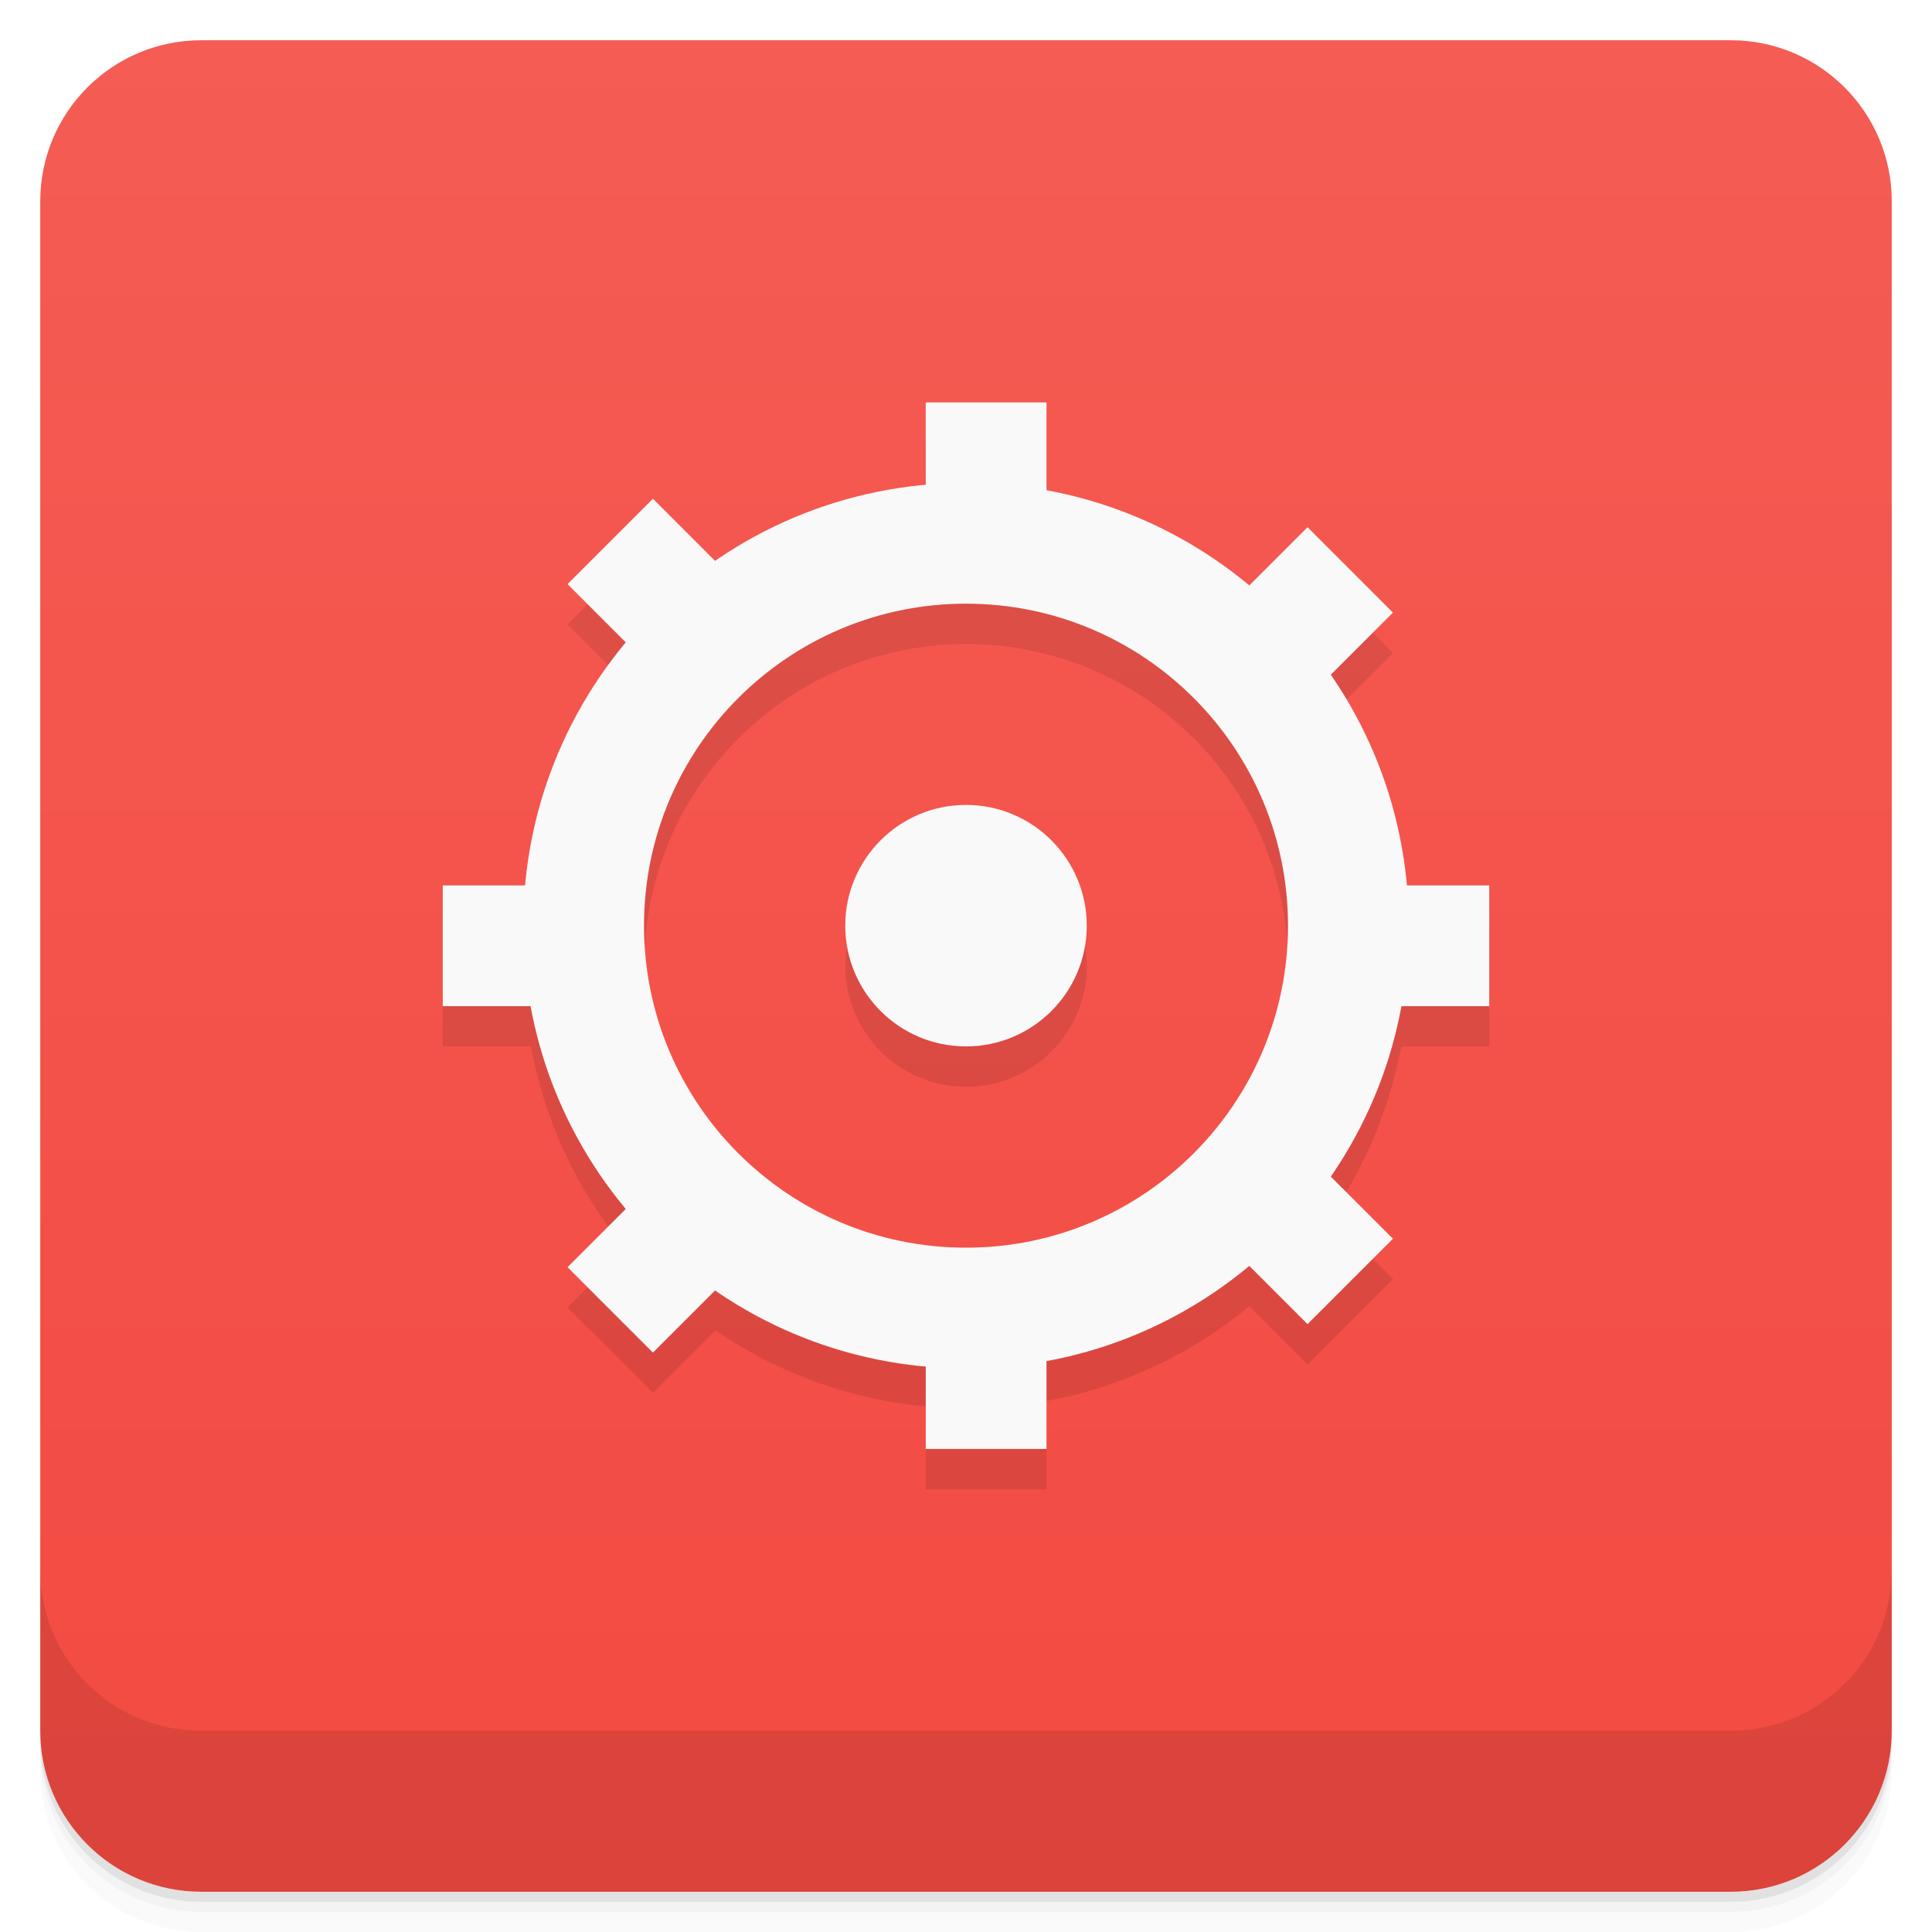
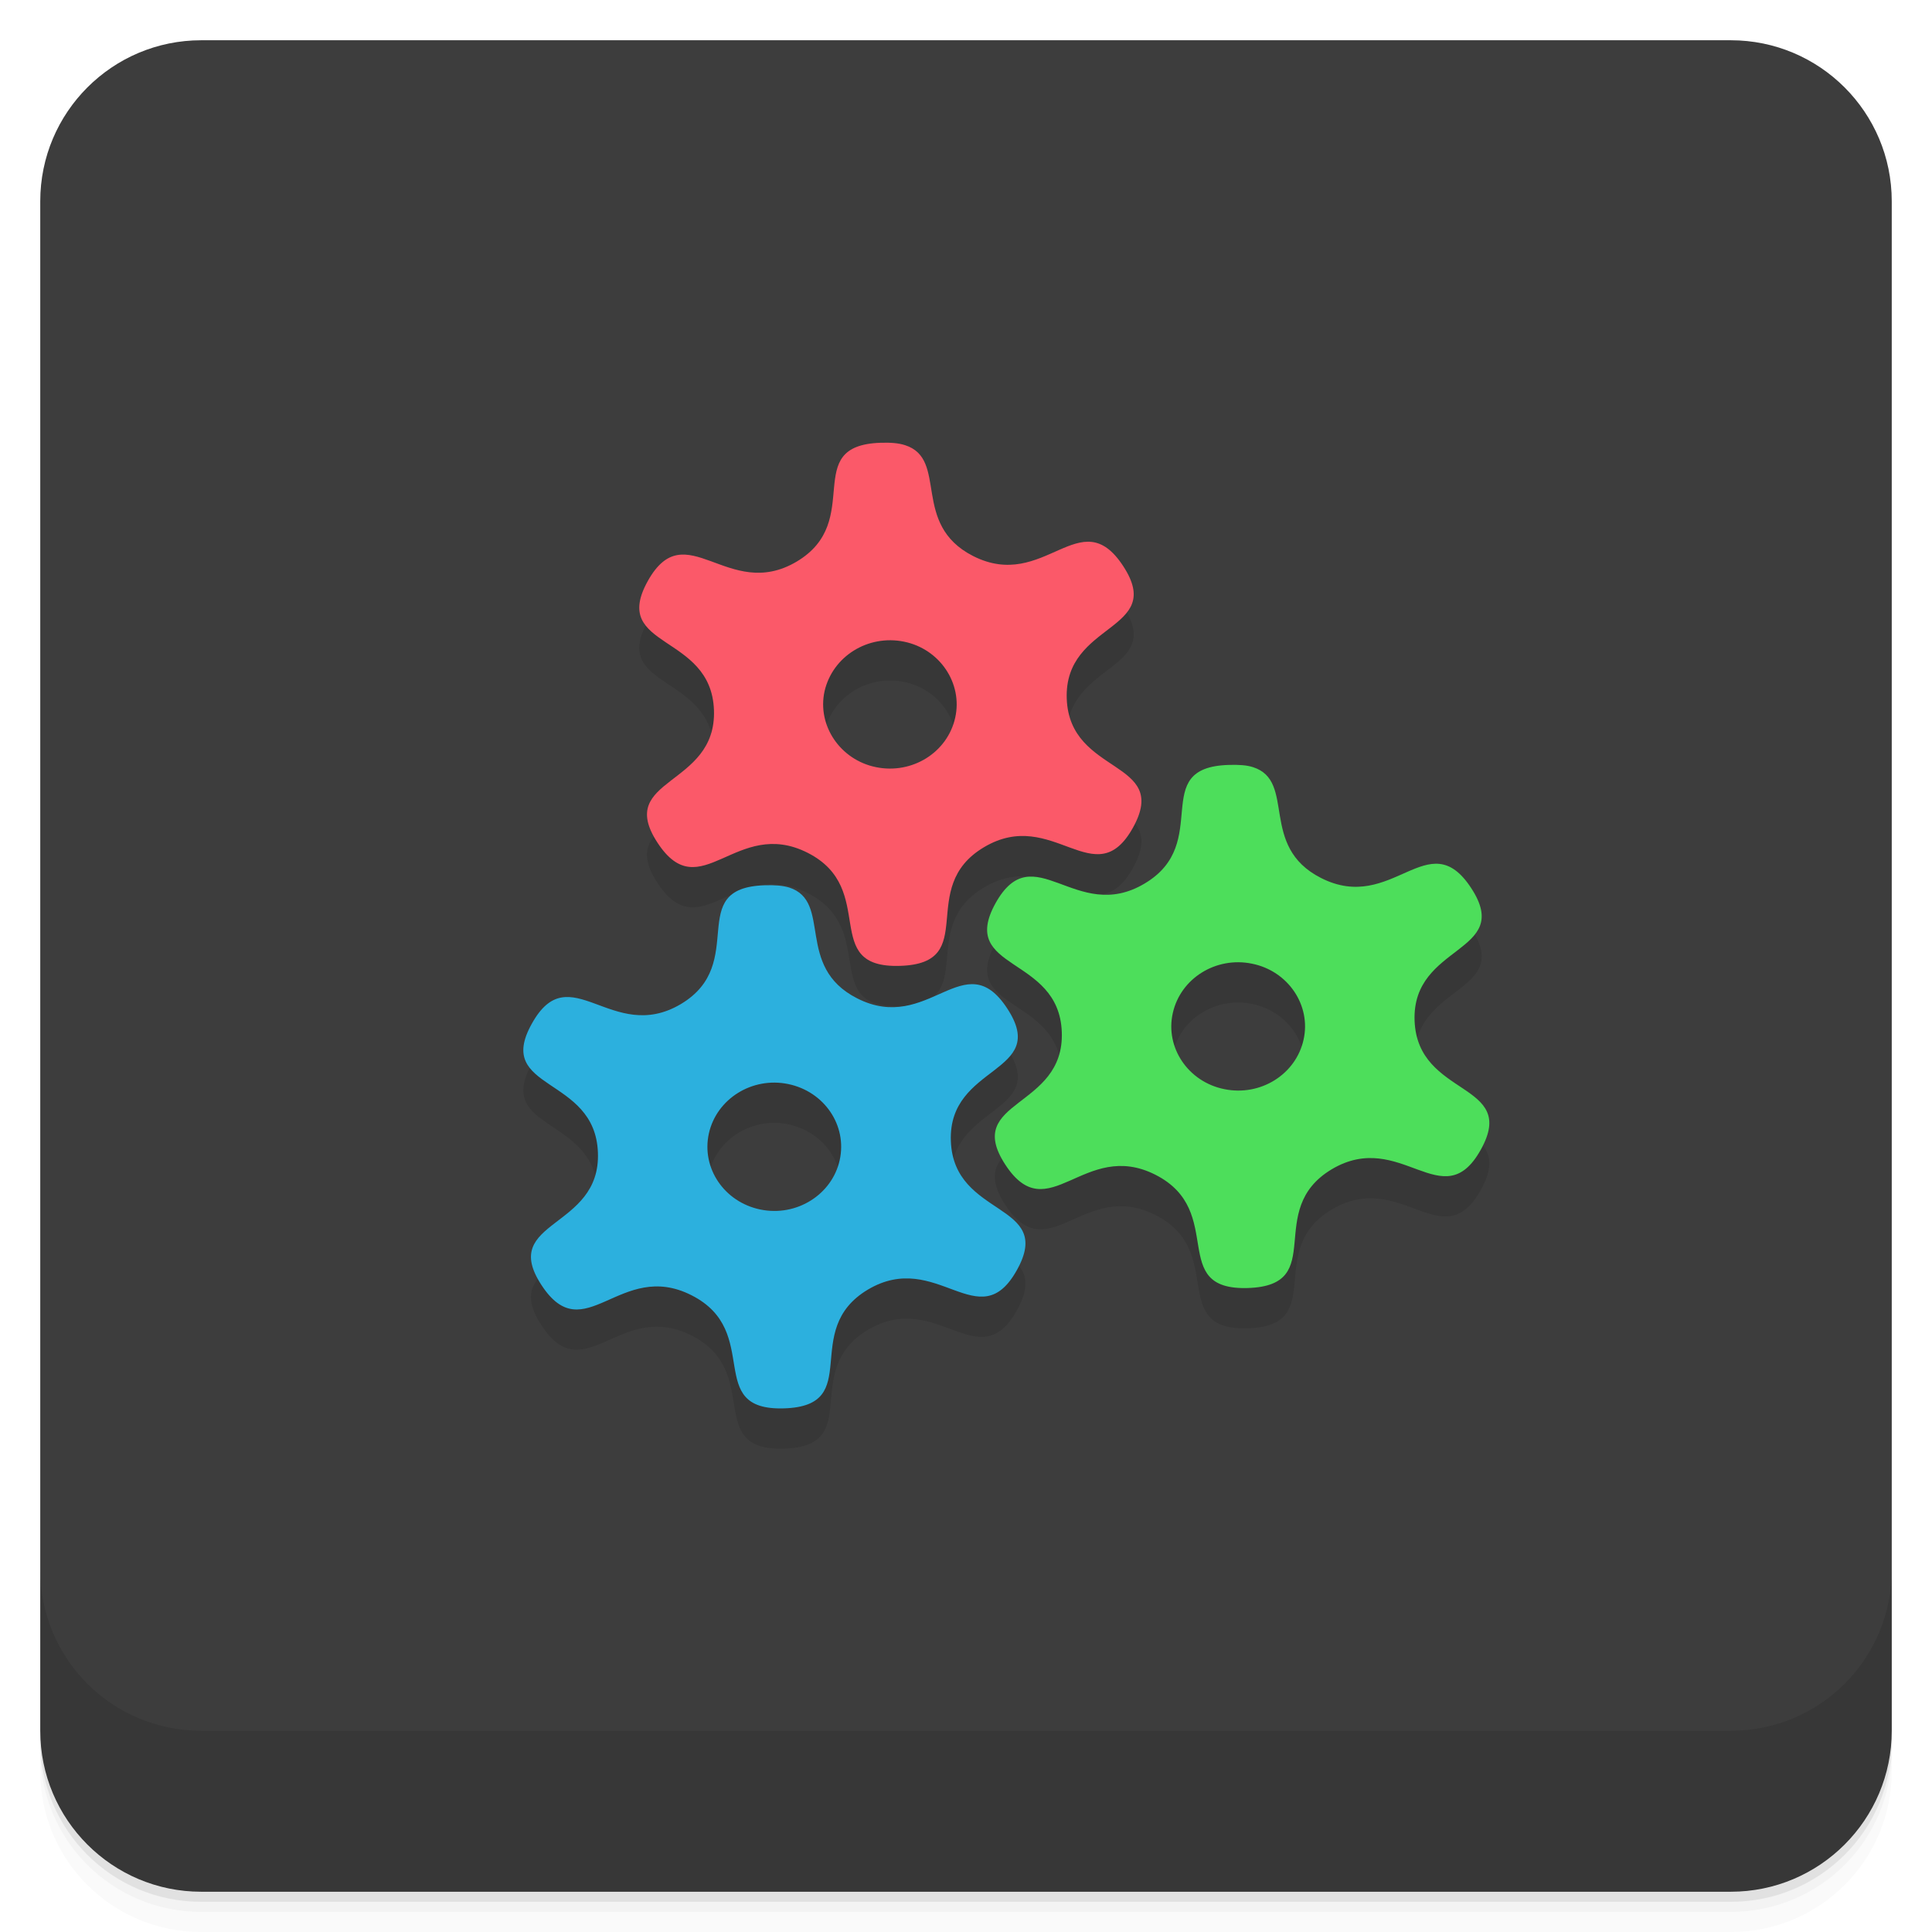
- <svg xmlns="http://www.w3.org/2000/svg" version="1.1" viewBox="0 0 48 48">
-   <defs>
-     <linearGradient id="bg" x2="0" y1="1" y2="47" gradientUnits="userSpaceOnUse">
-       <stop style="stop-color:#f45c54" offset="0" />
-       <stop style="stop-color:#f34a41" offset="1" />
+ <svg xmlns="http://www.w3.org/2000/svg" id="svg4340" height="48" viewBox="0 0 48 48" width="48" version="1.1">
+   <defs id="defs4342">
+     <linearGradient id="linearGradient6688" y2="24" gradientUnits="userSpaceOnUse" x2="-1" gradientTransform="matrix(0 -1 1 0 -.0000015 48)" y1="24" x1="-47">
+       <stop id="stop7-36" style="stop-color:#333" offset="0" />
+       <stop id="stop9-56" style="stop-color:#3d3d3d" offset="1" />
    </linearGradient>
  </defs>
-   <path style="opacity:.02" d="m1 43v0.25c0 2.216 1.784 4 4 4h38c2.216 0 4-1.784 4-4v-0.25c0 2.216-1.784 4-4 4h-38c-2.216 0-4-1.784-4-4zm0 0.5v0.5c0 2.216 1.784 4 4 4h38c2.216 0 4-1.784 4-4v-0.5c0 2.216-1.784 4-4 4h-38c-2.216 0-4-1.784-4-4z" />
-   <path style="opacity:.05" d="m1 43.25v0.25c0 2.216 1.784 4 4 4h38c2.216 0 4-1.784 4-4v-0.25c0 2.216-1.784 4-4 4h-38c-2.216 0-4-1.784-4-4z" />
-   <path style="opacity:.1" d="m1 43v0.25c0 2.216 1.784 4 4 4h38c2.216 0 4-1.784 4-4v-0.25c0 2.216-1.784 4-4 4h-38c-2.216 0-4-1.784-4-4z" />
-   <rect style="fill:url(#bg)" rx="4" height="46" width="46" y="1" x="1" />
-   <path style="opacity:.1" d="m1 39v4c0 2.216 1.784 4 4 4h38c2.216 0 4-1.784 4-4v-4c0 2.216-1.784 4-4 4h-38c-2.216 0-4-1.784-4-4z" />
-   <g transform="translate(5e-7 -1)" />
-   <g style="fill:#f9f9f9" transform="translate(0,-1.002)">
-     <path style="fill-opacity:0.098;fill:#000;fill-rule:evenodd" d="m23 12v2.051a11 11 0 0 0 -5.232 1.887l-1.545-1.545-2.123 2.123 1.453 1.453a11 11 0 0 0 -2.498 6.03h-2.055v3h2.191a11 11 0 0 0 2.357 5.04l-1.449 1.447 2.123 2.123 1.553-1.553a11 11 0 0 0 5.225 1.891v2.055h3v-2.191a11 11 0 0 0 5.04 -2.357l1.447 1.449 2.123-2.123-1.553-1.553a11 11 0 0 0 1.756 -4.225h2.189v-3h-2.051a11 11 0 0 0 -1.887 -5.232l1.545-1.545-2.123-2.123-1.453 1.453a11 11 0 0 0 -5.03 -2.363v-2.189h-3m1 5a8 8 0 0 1 8 8 8 8 0 0 1 -8 8 8 8 0 0 1 -8 -8 8 8 0 0 1 8 -8zm0 5a3 3 0 0 0 -3 3 3 3 0 0 0 3 3 3 3 0 0 0 3 -3 3 3 0 0 0 -3 -3z" />
-     <rect style="fill-rule:evenodd" height="3" width="4" y="23" x="11" />
-     <rect height="4" width="3" y="11" x="23" />
-     <rect height="3" width="4" y="23" x="33" />
-     <rect height="4" width="3" y="33" x="23" />
-     <path d="m24 13a11 11 0 0 0 -11 11 11 11 0 0 0 11 11 11 11 0 0 0 11 -11 11 11 0 0 0 -11 -11m0 3a8 8 0 0 1 8 8 8 8 0 0 1 -8 8 8 8 0 0 1 -8 -8 8 8 0 0 1 8 -8z" />
-     <rect style="fill-rule:evenodd" transform="rotate(-45)" height="3" width="4" y="32.941" x="-13" />
-     <rect transform="rotate(-45)" height="4" width="3" y="20.941" x="-1" />
-     <rect transform="rotate(-45)" height="3" width="4" y="32.941" x="9" />
-     <rect transform="rotate(-45)" height="4" width="3" y="42.941" x="-1" />
-     <circle cx="24" cy="24" r="3" />
+   <g id="g21">
+     <path id="path23" style="opacity:.02" d="m1 43v0.25c0 2.216 1.784 4 4 4h38c2.216 0 4-1.784 4-4v-0.25c0 2.216-1.784 4-4 4h-38c-2.216 0-4-1.784-4-4zm0 0.5v0.5c0 2.216 1.784 4 4 4h38c2.216 0 4-1.784 4-4v-0.5c0 2.216-1.784 4-4 4h-38c-2.216 0-4-1.784-4-4z" />
+     <path id="path25" style="opacity:.05" d="m1 43.25v0.25c0 2.216 1.784 4 4 4h38c2.216 0 4-1.784 4-4v-0.25c0 2.216-1.784 4-4 4h-38c-2.216 0-4-1.784-4-4z" />
+     <path id="path27" style="opacity:.1" d="m1 43v0.25c0 2.216 1.784 4 4 4h38c2.216 0 4-1.784 4-4v-0.25c0 2.216-1.784 4-4 4h-38c-2.216 0-4-1.784-4-4z" />
+   </g>
+   <rect id="rect4182" style="fill:url(#linearGradient6688)" rx="4" transform="rotate(-90)" height="46" width="46" y="1" x="-47" />
+   <g id="g57">
+     <g id="g59" transform="translate(0,-1004.4)">
+       <path id="path61" style="opacity:.1" d="m1 1043.4v4c0 2.216 1.784 4 4 4h38c2.216 0 4-1.784 4-4v-4c0 2.216-1.784 4-4 4h-38c-2.216 0-4-1.784-4-4z" />
+     </g>
+   </g>
+   <g id="g23" transform="translate(-.99997 -1.0005)">
+     <g id="g25">
+       <g id="g27" transform="translate(1,1)">
+         <g id="g29" style="opacity:.1">
+           <g id="g31">
+             <path id="path33" d="m31.13 20.06c1.086 0.348 0.133 1.965 1.691 2.754 1.777 0.902 2.664-1.379 3.73 0.25s-1.477 1.379-1.406 3.297c0.074 1.918 2.59 1.508 1.645 3.203-0.941 1.691-1.988-0.527-3.699 0.484-1.707 1.016-0.074 2.887-2.086 2.953-2.01 0.063-0.516-1.906-2.297-2.813-1.777-0.902-2.664 1.379-3.73-0.25s1.473-1.379 1.402-3.297c-0.07-1.914-2.586-1.508-1.645-3.203 0.945-1.691 1.992 0.531 3.699-0.484 1.711-1.012 0.078-2.887 2.09-2.949 0.25-0.008 0.449 0.004 0.605 0.055m-0.023 4.883c-0.895-0.184-1.777 0.363-1.969 1.23-0.191 0.855 0.383 1.707 1.281 1.887 0.895 0.184 1.777-0.363 1.969-1.23 0.191-0.852-0.383-1.707-1.281-1.887" />
+             <path id="path35" d="m22.484 12.06c1.09 0.348 0.137 1.961 1.691 2.754 1.777 0.902 2.664-1.379 3.73 0.25s-1.473 1.379-1.402 3.297c0.07 1.914 2.586 1.508 1.645 3.203-0.941 1.691-1.992-0.531-3.699 0.484-1.707 1.012-0.074 2.887-2.086 2.949-2.02 0.066-0.52-1.906-2.297-2.809-1.781-0.902-2.664 1.379-3.73-0.25s1.473-1.379 1.402-3.297c-0.07-1.918-2.586-1.508-1.645-3.203 0.941-1.691 1.992 0.527 3.699-0.484 1.707-1.016 0.074-2.887 2.086-2.953 0.254-0.008 0.449 0.008 0.605 0.059m-0.02 4.883c-0.898-0.184-1.777 0.363-1.977 1.23-0.188 0.855 0.391 1.707 1.277 1.887 0.898 0.184 1.777-0.363 1.969-1.23 0.191-0.852-0.383-1.707-1.27-1.887" />
+             <path id="path37" d="m19.605 23.05c1.086 0.348 0.133 1.965 1.691 2.754 1.777 0.906 2.664-1.379 3.73 0.254 1.066 1.629-1.477 1.375-1.402 3.293 0.07 1.918 2.586 1.512 1.641 3.203-0.941 1.695-1.988-0.527-3.699 0.484-1.707 1.016-0.074 2.891-2.086 2.953-2.01 0.063-0.516-1.906-2.297-2.809-1.777-0.906-2.664 1.379-3.73-0.254-1.066-1.629 1.477-1.375 1.402-3.293-0.07-1.918-2.586-1.52-1.641-3.203 0.941-1.695 1.988 0.527 3.699-0.484 1.707-1.016 0.074-2.891 2.086-2.953 0.25-0.008 0.449 0.008 0.605 0.055m-0.023 4.883c-0.895-0.184-1.777 0.367-1.969 1.227-0.191 0.863 0.383 1.707 1.281 1.891 0.895 0.184 1.777-0.367 1.969-1.227 0.191-0.863-0.383-1.707-1.281-1.891" />
+           </g>
+         </g>
+       </g>
+     </g>
+   </g>
+   <g id="g39" transform="translate(.000028276 -1.0005)">
+     <g id="g41">
+       <g id="g43">
+         <path id="path45" style="fill:#4dde5b" d="m31.13 20.06c1.086 0.348 0.133 1.965 1.691 2.754 1.777 0.902 2.664-1.379 3.73 0.25s-1.477 1.379-1.406 3.297c0.074 1.918 2.59 1.508 1.645 3.203-0.941 1.691-1.988-0.527-3.699 0.484-1.707 1.016-0.074 2.887-2.086 2.953-2.01 0.063-0.516-1.906-2.297-2.813-1.777-0.902-2.664 1.379-3.73-0.25s1.473-1.379 1.402-3.297c-0.07-1.914-2.586-1.508-1.645-3.203 0.945-1.691 1.992 0.531 3.699-0.484 1.711-1.012 0.078-2.887 2.09-2.949 0.25-0.008 0.449 0.004 0.605 0.055m-0.023 4.883c-0.895-0.184-1.777 0.363-1.969 1.23-0.191 0.855 0.383 1.707 1.281 1.887 0.895 0.184 1.777-0.363 1.969-1.23 0.191-0.852-0.383-1.707-1.281-1.887" />
+         <path id="path47" style="fill:#fb5969" d="m22.484 12.06c1.09 0.348 0.137 1.961 1.691 2.754 1.777 0.902 2.664-1.379 3.73 0.25s-1.473 1.379-1.402 3.297c0.07 1.914 2.586 1.508 1.645 3.203-0.941 1.691-1.992-0.531-3.699 0.484-1.707 1.012-0.074 2.887-2.086 2.949-2.02 0.066-0.52-1.906-2.297-2.809-1.781-0.902-2.664 1.379-3.73-0.25s1.473-1.379 1.402-3.297c-0.07-1.918-2.586-1.508-1.645-3.203 0.941-1.691 1.992 0.527 3.699-0.484 1.707-1.016 0.074-2.887 2.086-2.953 0.254-0.008 0.449 0.008 0.605 0.059m-0.02 4.883c-0.898-0.184-1.777 0.363-1.977 1.23-0.188 0.855 0.391 1.707 1.277 1.887 0.898 0.184 1.777-0.363 1.969-1.23 0.191-0.852-0.383-1.707-1.27-1.887" />
+         <path id="path49" style="fill:#2cb0de" d="m19.605 23.05c1.086 0.348 0.133 1.965 1.691 2.754 1.777 0.906 2.664-1.379 3.73 0.254 1.066 1.629-1.477 1.375-1.402 3.293 0.07 1.918 2.586 1.512 1.641 3.203-0.941 1.695-1.988-0.527-3.699 0.484-1.707 1.016-0.074 2.891-2.086 2.953-2.01 0.063-0.516-1.906-2.297-2.809-1.777-0.906-2.664 1.379-3.73-0.254-1.066-1.629 1.477-1.375 1.402-3.293-0.07-1.918-2.586-1.52-1.641-3.203 0.941-1.695 1.988 0.527 3.699-0.484 1.707-1.016 0.074-2.891 2.086-2.953 0.25-0.008 0.449 0.008 0.605 0.055m-0.023 4.883c-0.895-0.184-1.777 0.367-1.969 1.227-0.191 0.863 0.383 1.707 1.281 1.891 0.895 0.184 1.777-0.367 1.969-1.227 0.191-0.863-0.383-1.707-1.281-1.891" />
+       </g>
+     </g>
  </g>
</svg>
